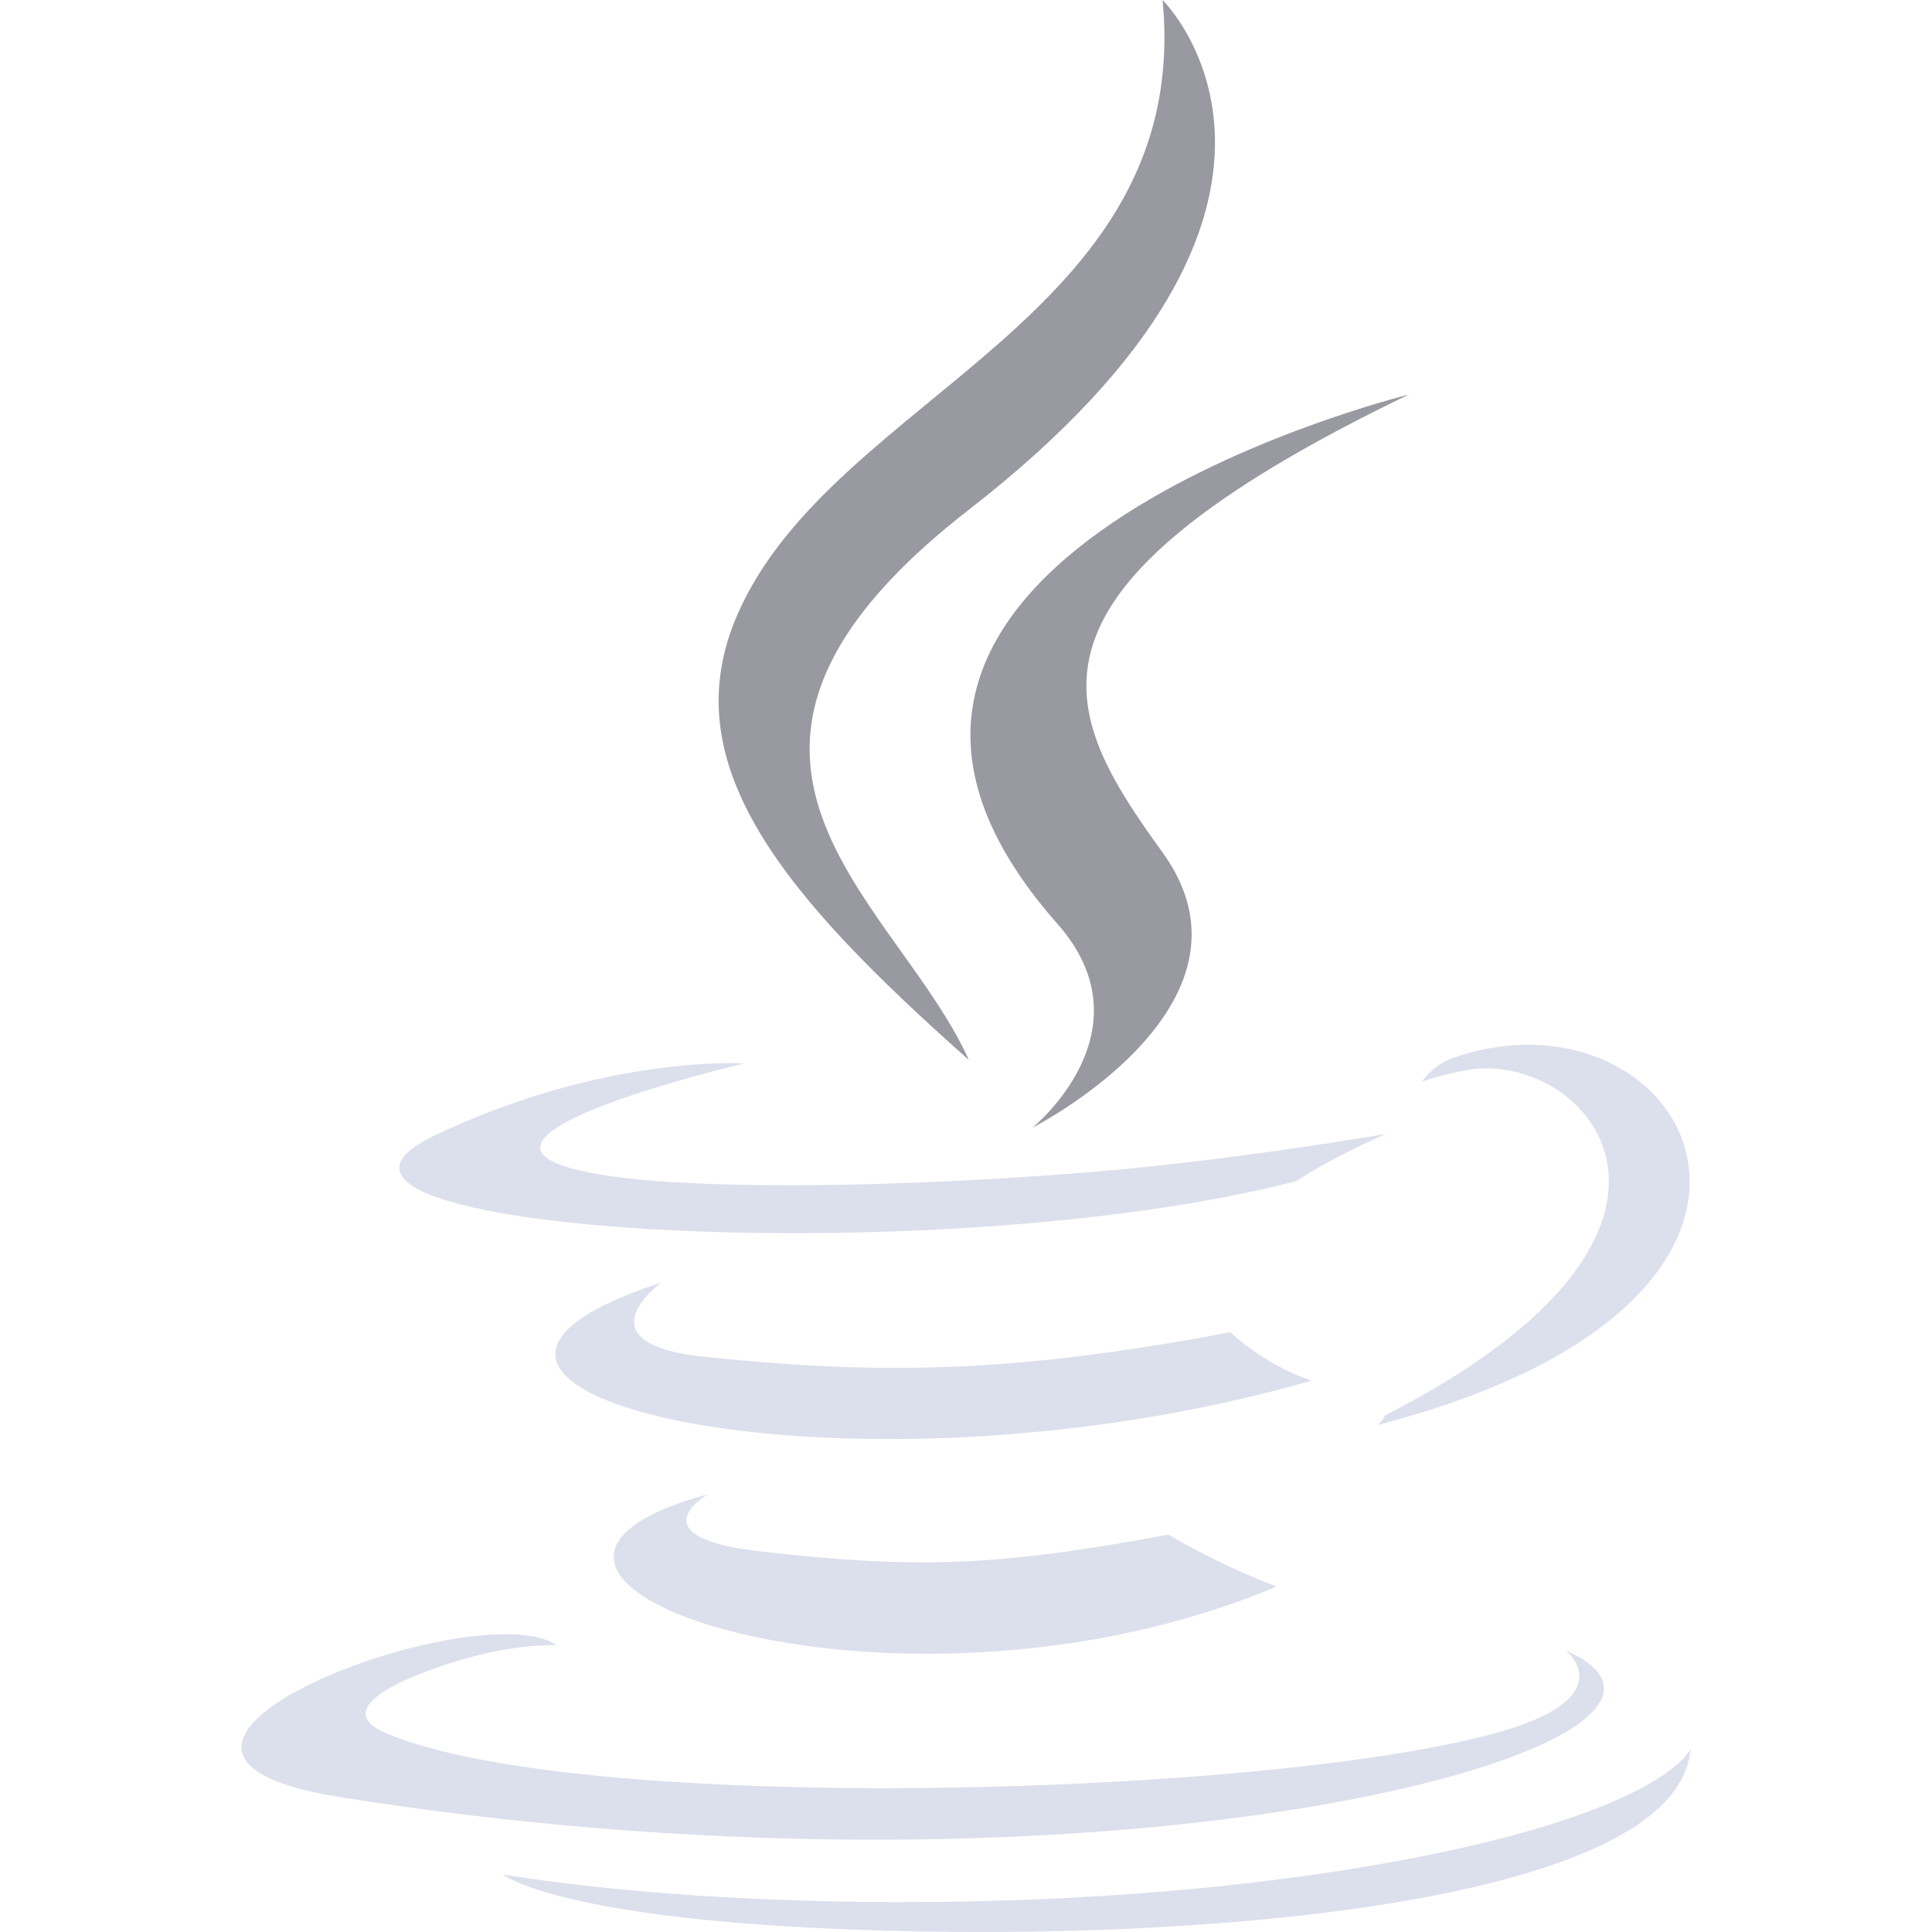
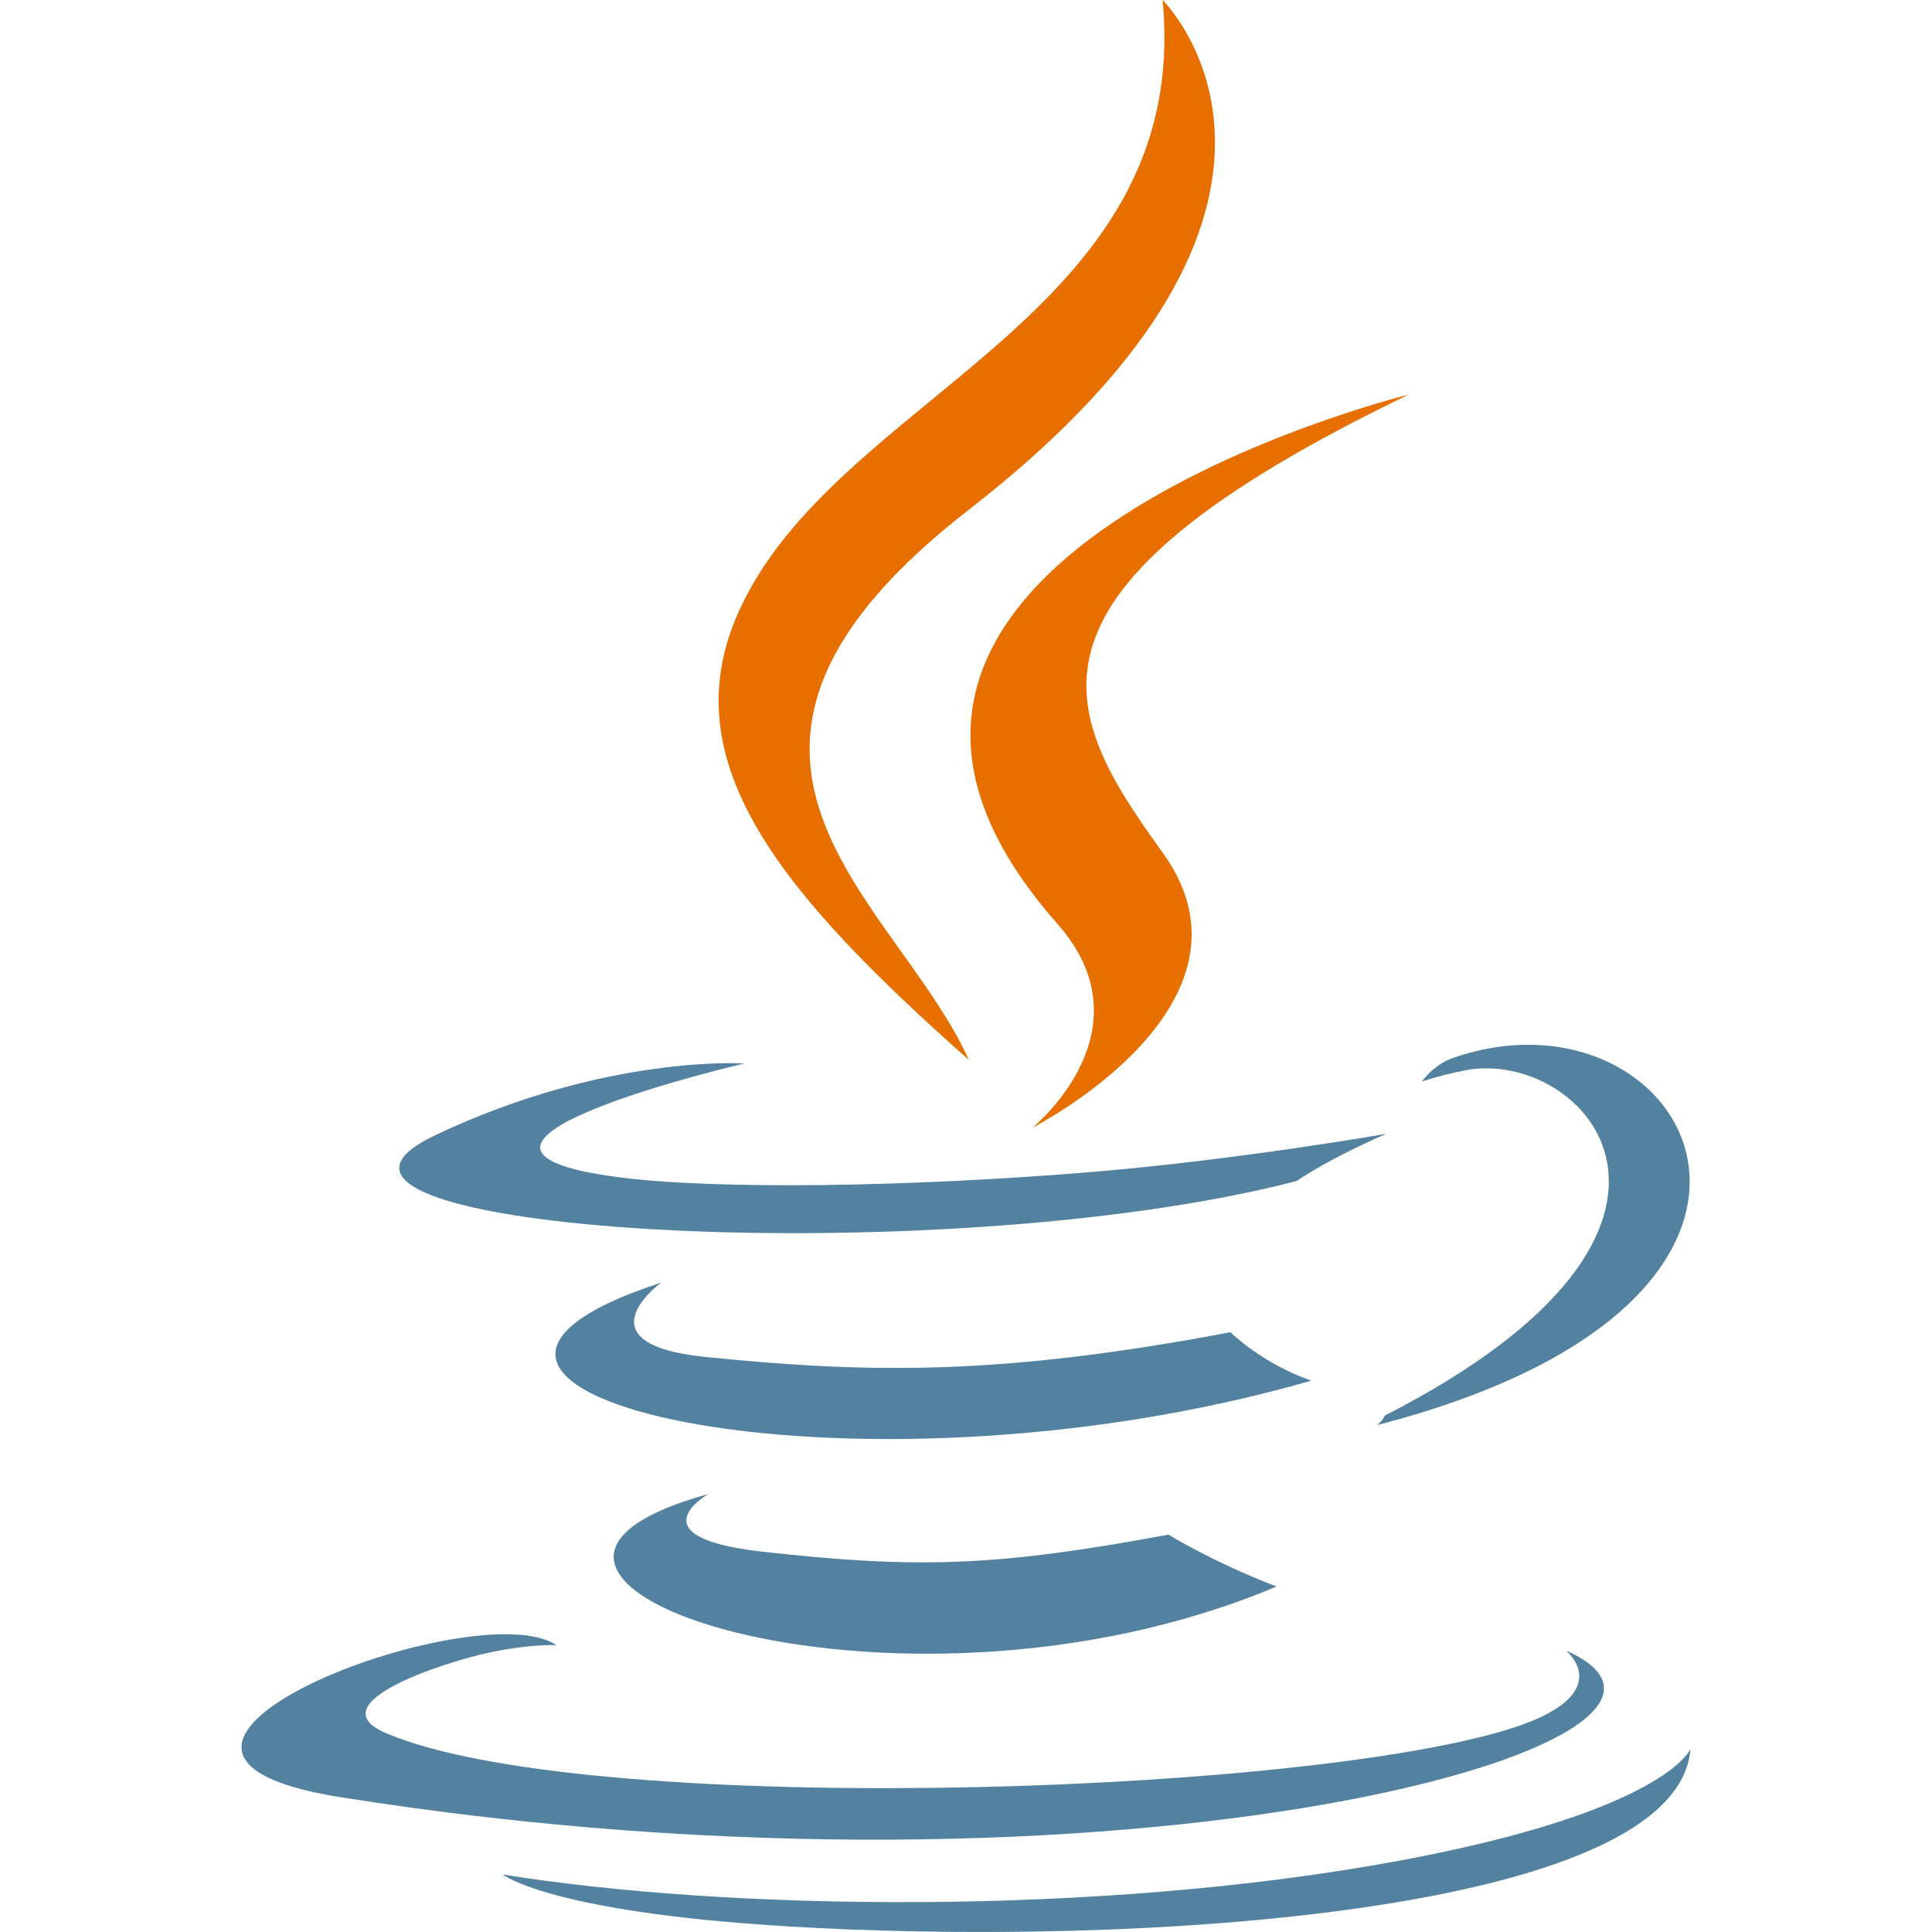
<svg xmlns="http://www.w3.org/2000/svg" width="62" height="62" viewBox="0 0 62 62" fill="none">
-   <path d="M31.096 16.354C43.86 6.444 37.309 0 37.309 0C38.284 10.244 26.762 12.663 23.673 19.703C21.566 24.506 25.116 28.712 31.091 34.014C30.563 32.84 29.748 31.699 28.924 30.544C26.111 26.604 23.18 22.501 31.096 16.354Z" fill="#9899A1" />
-   <path d="M33.133 36.187C33.133 36.187 36.974 33.088 33.932 29.645C23.623 17.964 45.207 12.663 45.207 12.663C32.029 19.012 33.997 22.78 37.309 27.358C40.855 32.267 33.133 36.187 33.133 36.187Z" fill="#9899A1" />
-   <path d="M44.441 45.426C56.27 39.381 50.8 33.572 46.983 34.355C46.047 34.547 45.63 34.712 45.63 34.712C45.63 34.712 45.977 34.178 46.641 33.946C54.193 31.335 60.001 41.646 44.203 45.73C44.203 45.731 44.386 45.57 44.441 45.426Z" fill="#DCDFEC" />
-   <path d="M19.826 37.775C12.425 36.803 23.884 34.127 23.884 34.127C23.884 34.127 19.434 33.832 13.961 36.433C7.49 39.512 29.969 40.912 41.606 37.902C42.816 37.09 44.488 36.386 44.488 36.386C44.488 36.386 39.726 37.222 34.984 37.615C29.181 38.094 22.951 38.187 19.826 37.775Z" fill="#DCDFEC" />
-   <path d="M22.642 43.547C18.515 43.127 21.218 41.16 21.218 41.16C10.538 44.646 27.159 48.598 42.082 44.307C40.496 43.757 39.487 42.752 39.487 42.752C32.194 44.133 27.979 44.088 22.642 43.547Z" fill="#DCDFEC" />
-   <path d="M24.441 49.792C20.317 49.326 22.726 47.948 22.726 47.948C13.031 50.612 28.622 56.115 40.965 50.913C38.944 50.14 37.496 49.248 37.496 49.248C31.99 50.272 29.437 50.353 24.441 49.792Z" fill="#DCDFEC" />
-   <path d="M50.256 52.969C50.256 52.969 52.039 54.413 48.292 55.531C41.168 57.654 18.64 58.294 12.382 55.616C10.133 54.653 14.351 53.318 15.678 53.038C17.062 52.742 17.853 52.797 17.853 52.797C15.352 51.064 1.683 56.2 10.91 57.671C36.075 61.684 56.784 55.864 50.256 52.969Z" fill="#DCDFEC" />
-   <path d="M54.25 56.125C53.837 61.408 36.401 62.52 25.047 61.805C17.64 61.338 16.155 60.171 16.133 60.154C23.223 61.303 35.175 61.512 44.866 59.719C53.456 58.128 54.25 56.125 54.25 56.125Z" fill="#DCDFEC" />
+   <path d="M31.095 16.354C43.86 6.444 37.309 0 37.309 0C38.284 10.244 26.762 12.663 23.673 19.703C21.566 24.506 25.116 28.712 31.091 34.014C30.563 32.84 29.748 31.699 28.924 30.544C26.111 26.604 23.18 22.501 31.095 16.354Z" fill="#E76F00" />
+   <path d="M33.133 36.187C33.133 36.187 36.974 33.088 33.932 29.645C23.623 17.964 45.207 12.663 45.207 12.663C32.029 19.012 33.997 22.78 37.309 27.358C40.855 32.267 33.133 36.187 33.133 36.187Z" fill="#E76F00" />
+   <path d="M44.441 45.426C56.27 39.381 50.8 33.572 46.983 34.355C46.047 34.547 45.63 34.712 45.63 34.712C45.63 34.712 45.977 34.178 46.641 33.946C54.193 31.335 60.001 41.646 44.203 45.73C44.203 45.731 44.386 45.57 44.441 45.426Z" fill="#5382A1" />
+   <path d="M19.826 37.775C12.425 36.803 23.884 34.127 23.884 34.127C23.884 34.127 19.434 33.832 13.961 36.433C7.49 39.512 29.969 40.912 41.606 37.902C42.816 37.09 44.488 36.386 44.488 36.386C44.488 36.386 39.726 37.222 34.984 37.615C29.181 38.094 22.951 38.187 19.826 37.775Z" fill="#5382A1" />
+   <path d="M22.642 43.547C18.515 43.127 21.218 41.16 21.218 41.16C10.538 44.646 27.159 48.598 42.082 44.307C40.496 43.757 39.487 42.752 39.487 42.752C32.194 44.133 27.979 44.088 22.642 43.547Z" fill="#5382A1" />
+   <path d="M24.441 49.792C20.317 49.326 22.726 47.948 22.726 47.948C13.031 50.612 28.622 56.115 40.965 50.913C38.944 50.14 37.496 49.248 37.496 49.248C31.99 50.272 29.437 50.353 24.441 49.792Z" fill="#5382A1" />
+   <path d="M50.256 52.969C50.256 52.969 52.039 54.413 48.292 55.531C41.168 57.654 18.64 58.294 12.382 55.616C10.133 54.653 14.351 53.318 15.678 53.038C17.062 52.742 17.853 52.797 17.853 52.797C15.352 51.064 1.683 56.2 10.91 57.671C36.075 61.684 56.784 55.864 50.256 52.969Z" fill="#5382A1" />
+   <path d="M54.25 56.125C53.837 61.408 36.401 62.52 25.047 61.805C17.64 61.338 16.155 60.171 16.133 60.154C23.223 61.303 35.175 61.512 44.866 59.719C53.456 58.128 54.25 56.125 54.25 56.125Z" fill="#5382A1" />
</svg>
